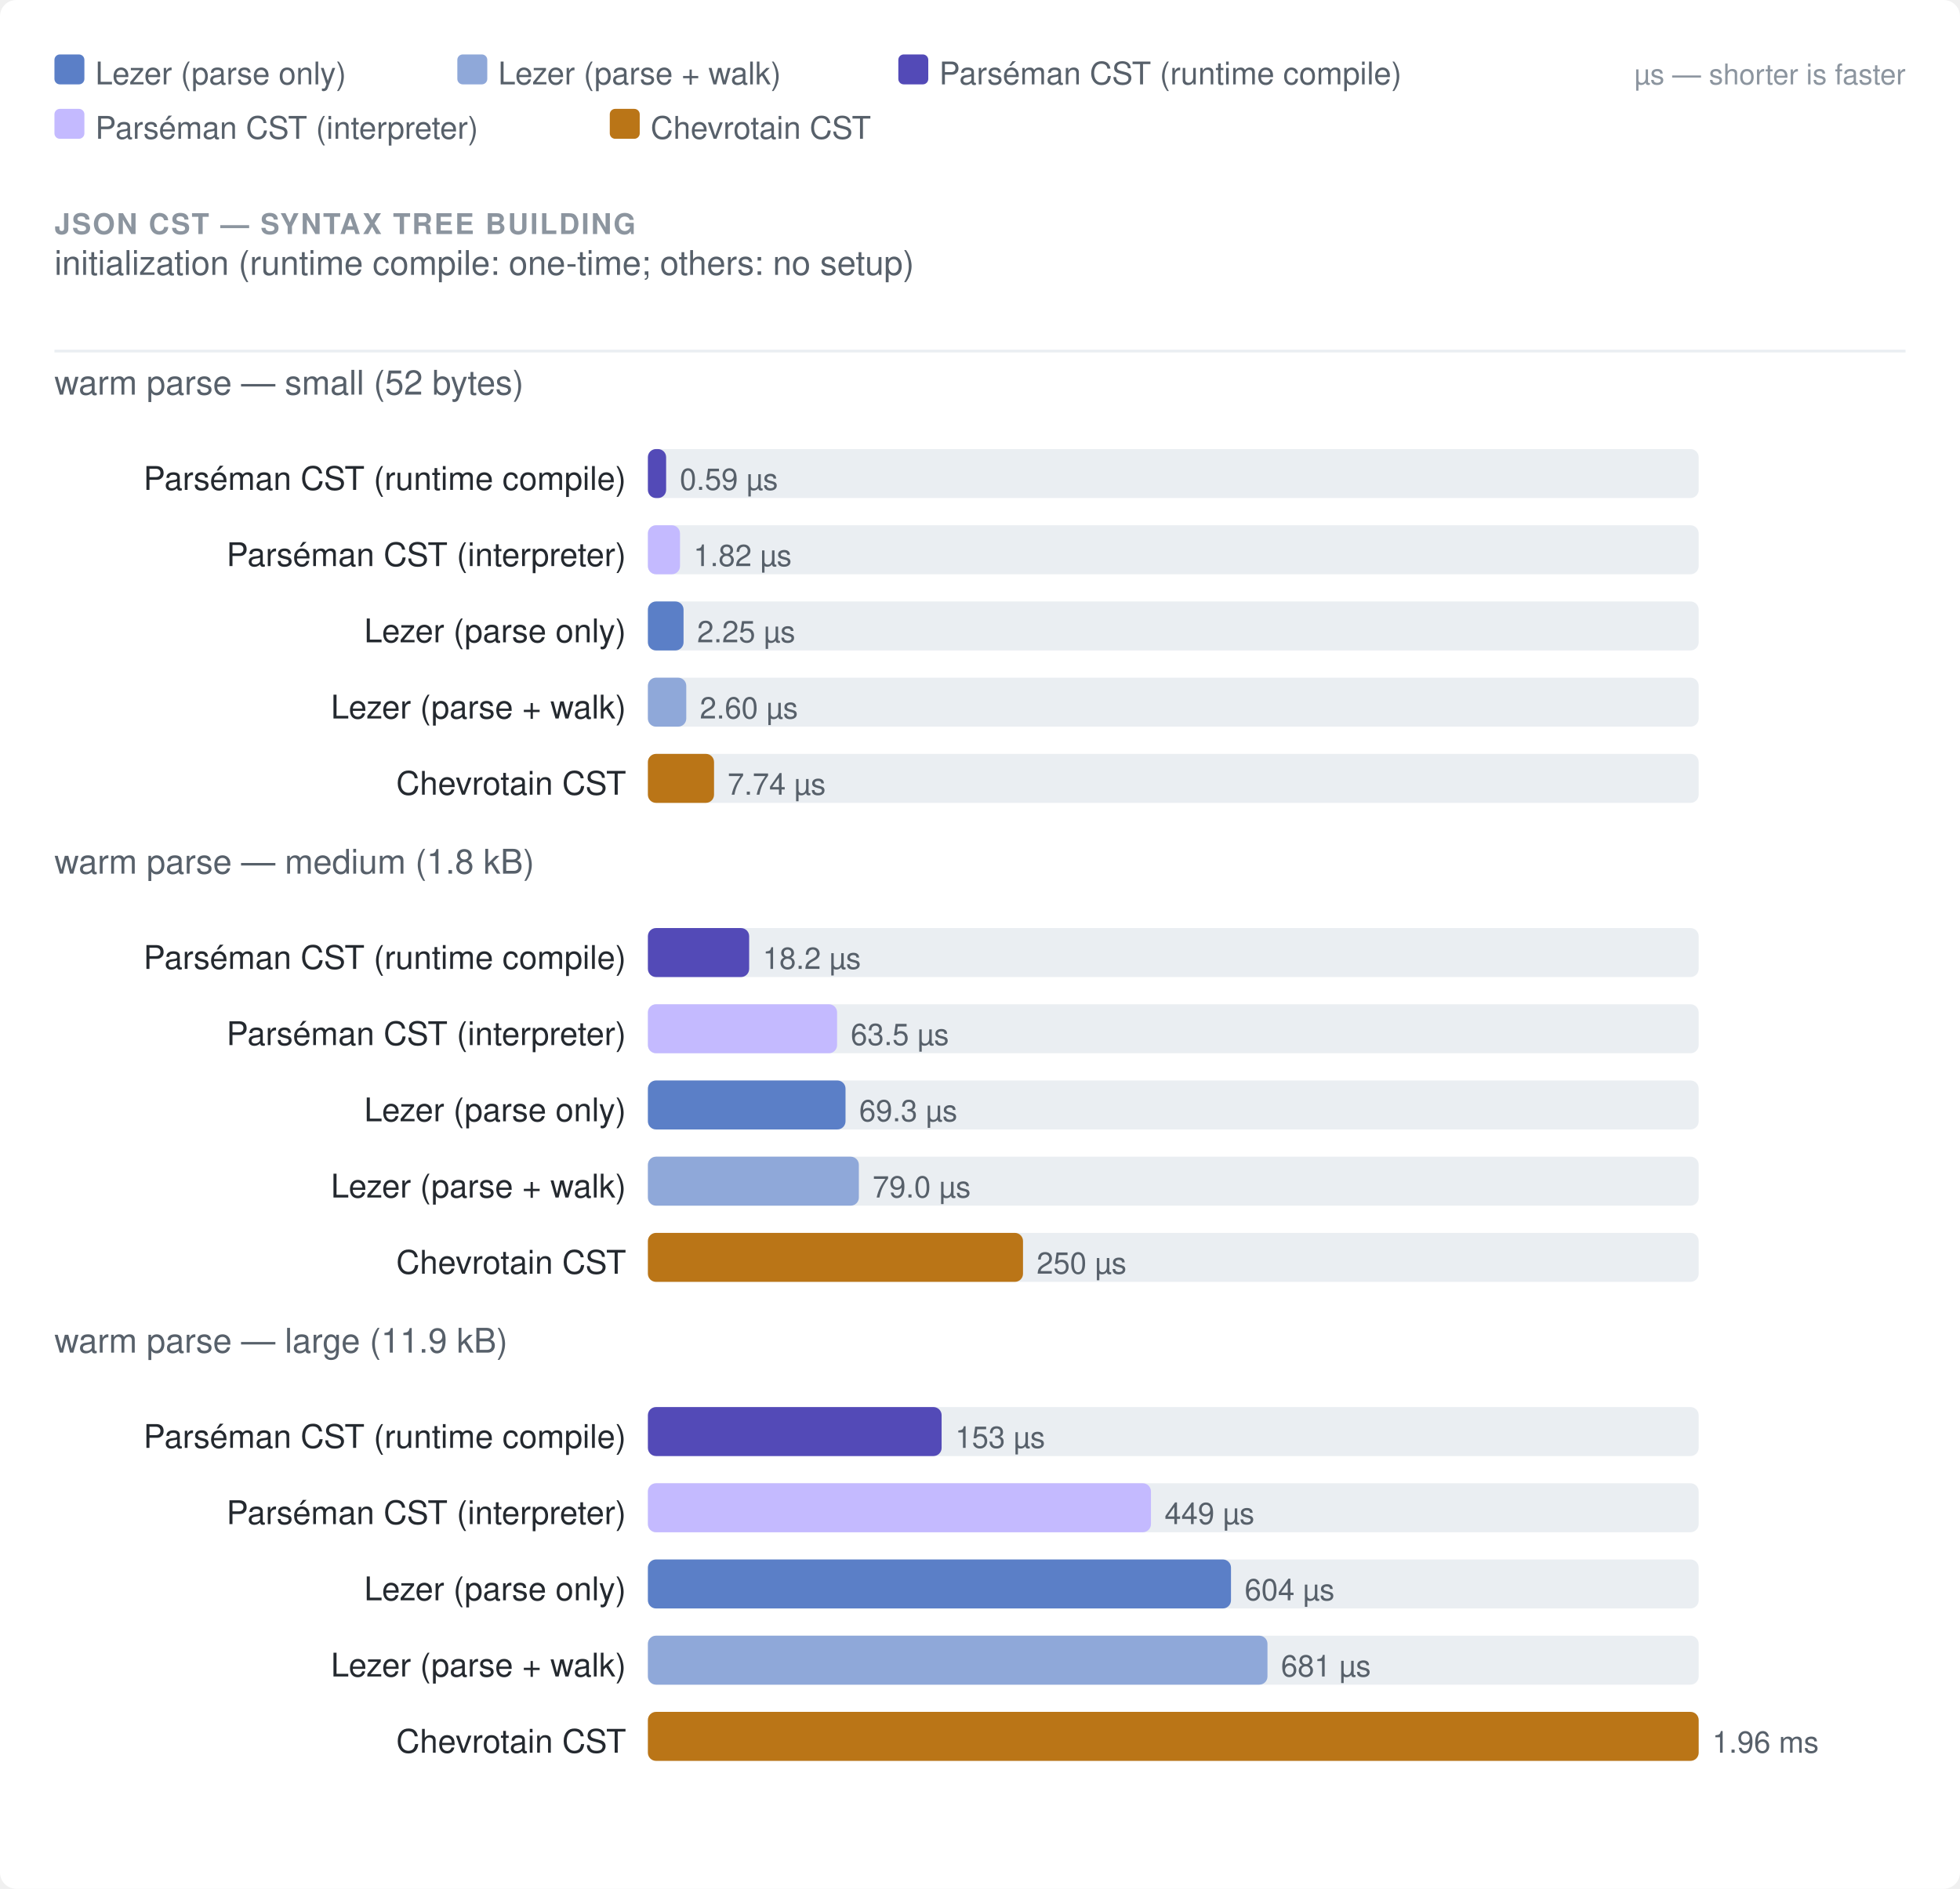
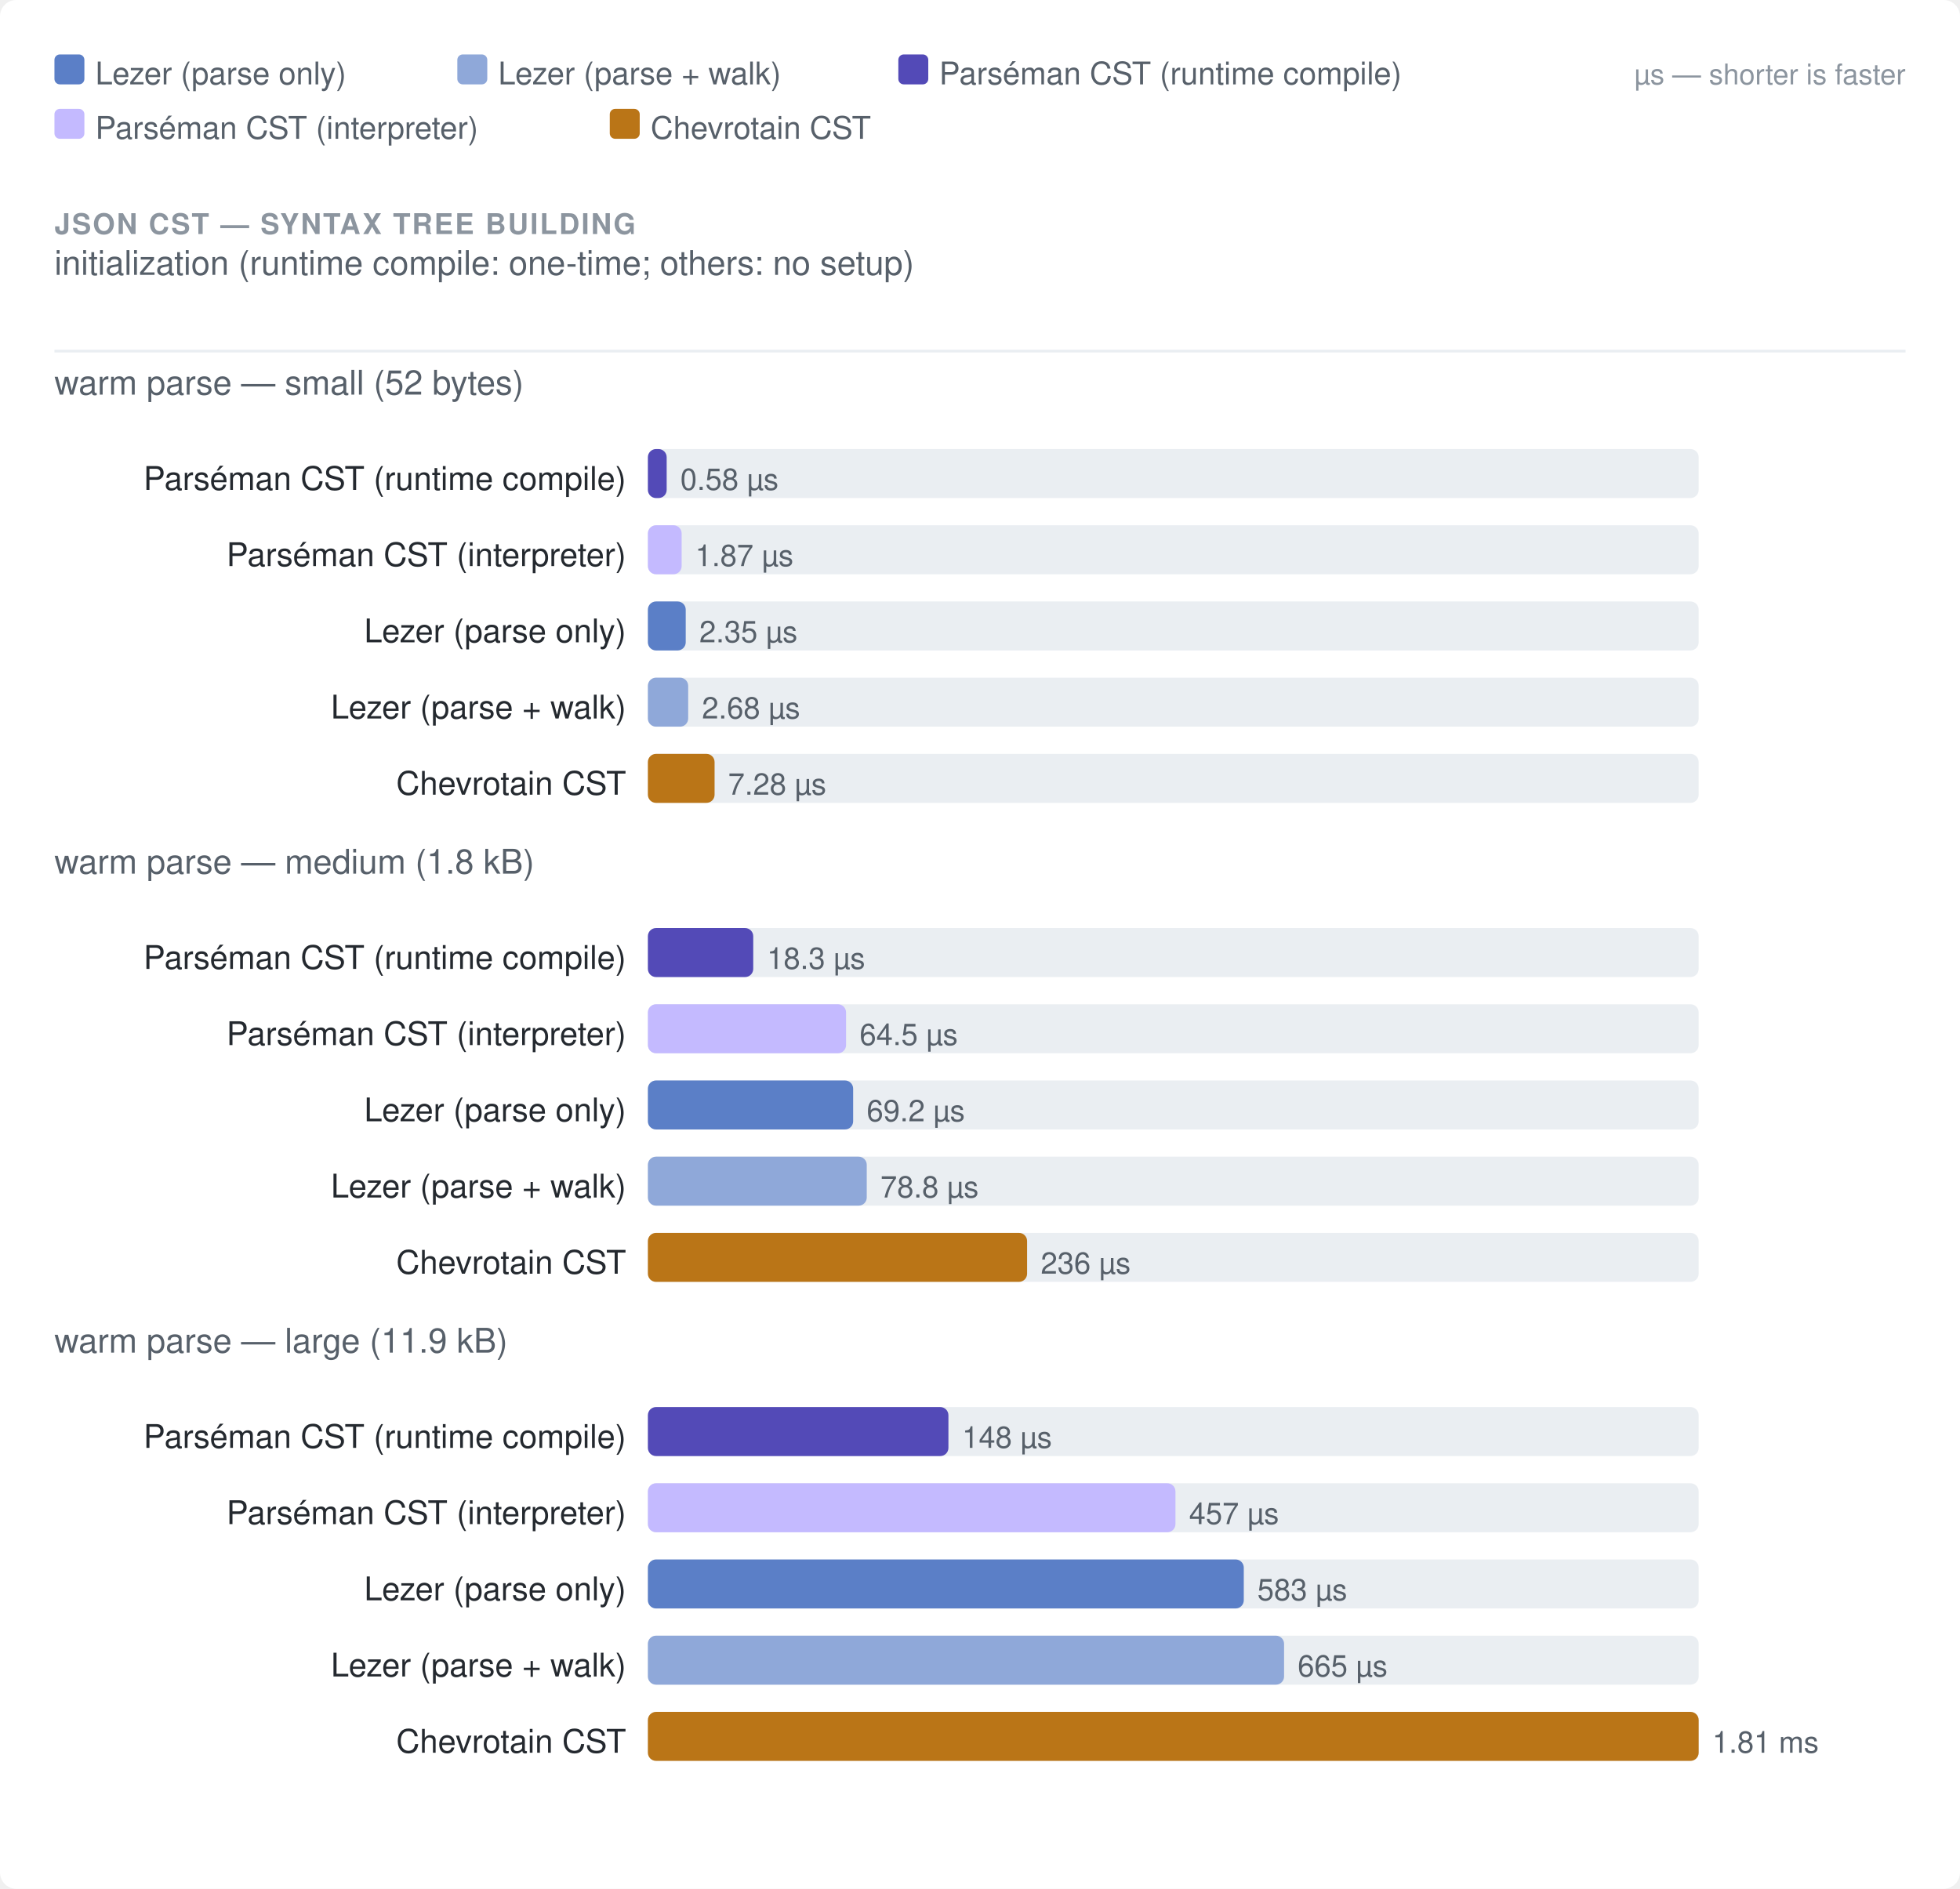
<svg xmlns="http://www.w3.org/2000/svg" viewBox="0 0 720 694" width="720" height="694">
  <rect width="720" height="694" fill="white" rx="6" />
  <rect x="20" y="20" width="11" height="11" rx="2" fill="#5B7FC7" />
  <text x="35" y="31" font-size="11.5" fill="#57606a" font-family="-apple-system,BlinkMacSystemFont,'Segoe UI',Helvetica,Arial,sans-serif">Lezer (parse only)</text>
  <rect x="168" y="20" width="11" height="11" rx="2" fill="#8FA8D9" />
  <text x="183" y="31" font-size="11.5" fill="#57606a" font-family="-apple-system,BlinkMacSystemFont,'Segoe UI',Helvetica,Arial,sans-serif">Lezer (parse + walk)</text>
  <rect x="330" y="20" width="11" height="11" rx="2" fill="#534AB7" />
  <text x="345" y="31" font-size="11.5" fill="#57606a" font-family="-apple-system,BlinkMacSystemFont,'Segoe UI',Helvetica,Arial,sans-serif">Parséman CST (runtime compile)</text>
  <rect x="20" y="40" width="11" height="11" rx="2" fill="#C4BAFF" />
  <text x="35" y="51" font-size="11.5" fill="#57606a" font-family="-apple-system,BlinkMacSystemFont,'Segoe UI',Helvetica,Arial,sans-serif">Parséman CST (interpreter)</text>
  <rect x="224" y="40" width="11" height="11" rx="2" fill="#BA7517" />
  <text x="239" y="51" font-size="11.5" fill="#57606a" font-family="-apple-system,BlinkMacSystemFont,'Segoe UI',Helvetica,Arial,sans-serif">Chevrotain CST</text>
  <text x="700" y="31" font-size="10.5" fill="#8c959f" text-anchor="end" font-family="-apple-system,BlinkMacSystemFont,'Segoe UI',Helvetica,Arial,sans-serif">µs — shorter is faster</text>
  <text x="20" y="86" font-size="10.5" font-weight="600" fill="#8c959f" letter-spacing="0.06em" font-family="-apple-system,BlinkMacSystemFont,'Segoe UI',Helvetica,Arial,sans-serif">JSON CST — SYNTAX TREE BUILDING</text>
  <text x="20" y="101" font-size="12.5" fill="#57606a" font-family="-apple-system,BlinkMacSystemFont,'Segoe UI',Helvetica,Arial,sans-serif">initialization (runtime compile: one-time; others: no setup)</text>
  <line x1="20" y1="129" x2="700" y2="129" stroke="#eaeef2" stroke-width="1" />
  <text x="20" y="145" font-size="12.5" fill="#57606a" font-family="-apple-system,BlinkMacSystemFont,'Segoe UI',Helvetica,Arial,sans-serif">warm parse — small  (52 bytes)</text>
  <text x="230" y="180" text-anchor="end" font-size="12" fill="#24292f" font-family="-apple-system,BlinkMacSystemFont,'Segoe UI',Helvetica,Arial,sans-serif">Parséman CST (runtime compile)</text>
  <rect x="238" y="165" width="386" height="18" rx="3" fill="#eaeef2" />
-   <rect x="238" y="165" width="6.7" height="18" rx="3" fill="#534AB7" />
-   <text x="249.71" y="180" font-size="11" fill="#57606a" font-family="-apple-system,BlinkMacSystemFont,'Segoe UI',Helvetica,Arial,sans-serif">0.59 µs</text>
+   <rect x="238" y="165" width="6.9" height="18" rx="3" fill="#534AB7" />
+   <text x="249.916" y="180" font-size="11" fill="#57606a" font-family="-apple-system,BlinkMacSystemFont,'Segoe UI',Helvetica,Arial,sans-serif">0.58 µs</text>
  <text x="230" y="208" text-anchor="end" font-size="12" fill="#24292f" font-family="-apple-system,BlinkMacSystemFont,'Segoe UI',Helvetica,Arial,sans-serif">Parséman CST (interpreter)</text>
  <rect x="238" y="193" width="386" height="18" rx="3" fill="#eaeef2" />
-   <rect x="238" y="193" width="11.8" height="18" rx="3" fill="#C4BAFF" />
-   <text x="254.751" y="208" font-size="11" fill="#57606a" font-family="-apple-system,BlinkMacSystemFont,'Segoe UI',Helvetica,Arial,sans-serif">1.82 µs</text>
+   <rect x="238" y="193" width="12.4" height="18" rx="3" fill="#C4BAFF" />
+   <text x="255.387" y="208" font-size="11" fill="#57606a" font-family="-apple-system,BlinkMacSystemFont,'Segoe UI',Helvetica,Arial,sans-serif">1.87 µs</text>
  <text x="230" y="236" text-anchor="end" font-size="12" fill="#24292f" font-family="-apple-system,BlinkMacSystemFont,'Segoe UI',Helvetica,Arial,sans-serif">Lezer (parse only)</text>
  <rect x="238" y="221" width="386" height="18" rx="3" fill="#eaeef2" />
-   <rect x="238" y="221" width="13.1" height="18" rx="3" fill="#5B7FC7" />
-   <text x="256.076" y="236" font-size="11" fill="#57606a" font-family="-apple-system,BlinkMacSystemFont,'Segoe UI',Helvetica,Arial,sans-serif">2.25 µs</text>
+   <rect x="238" y="221" width="13.9" height="18" rx="3" fill="#5B7FC7" />
+   <text x="256.882" y="236" font-size="11" fill="#57606a" font-family="-apple-system,BlinkMacSystemFont,'Segoe UI',Helvetica,Arial,sans-serif">2.35 µs</text>
  <text x="230" y="264" text-anchor="end" font-size="12" fill="#24292f" font-family="-apple-system,BlinkMacSystemFont,'Segoe UI',Helvetica,Arial,sans-serif">Lezer (parse + walk)</text>
  <rect x="238" y="249" width="386" height="18" rx="3" fill="#eaeef2" />
-   <rect x="238" y="249" width="14.1" height="18" rx="3" fill="#8FA8D9" />
-   <text x="257.064" y="264" font-size="11" fill="#57606a" font-family="-apple-system,BlinkMacSystemFont,'Segoe UI',Helvetica,Arial,sans-serif">2.60 µs</text>
+   <rect x="238" y="249" width="14.8" height="18" rx="3" fill="#8FA8D9" />
+   <text x="257.846" y="264" font-size="11" fill="#57606a" font-family="-apple-system,BlinkMacSystemFont,'Segoe UI',Helvetica,Arial,sans-serif">2.68 µs</text>
  <text x="230" y="292" text-anchor="end" font-size="12" fill="#24292f" font-family="-apple-system,BlinkMacSystemFont,'Segoe UI',Helvetica,Arial,sans-serif">Chevrotain CST</text>
  <rect x="238" y="277" width="386" height="18" rx="3" fill="#eaeef2" />
-   <rect x="238" y="277" width="24.3" height="18" rx="3" fill="#BA7517" />
-   <text x="267.259" y="292" font-size="11" fill="#57606a" font-family="-apple-system,BlinkMacSystemFont,'Segoe UI',Helvetica,Arial,sans-serif">7.74 µs</text>
+   <rect x="238" y="277" width="24.5" height="18" rx="3" fill="#BA7517" />
+   <text x="267.457" y="292" font-size="11" fill="#57606a" font-family="-apple-system,BlinkMacSystemFont,'Segoe UI',Helvetica,Arial,sans-serif">7.28 µs</text>
  <text x="20" y="321" font-size="12.5" fill="#57606a" font-family="-apple-system,BlinkMacSystemFont,'Segoe UI',Helvetica,Arial,sans-serif">warm parse — medium  (1.8 kB)</text>
  <text x="230" y="356" text-anchor="end" font-size="12" fill="#24292f" font-family="-apple-system,BlinkMacSystemFont,'Segoe UI',Helvetica,Arial,sans-serif">Parséman CST (runtime compile)</text>
  <rect x="238" y="341" width="386" height="18" rx="3" fill="#eaeef2" />
-   <rect x="238" y="341" width="37.2" height="18" rx="3" fill="#534AB7" />
-   <text x="280.177" y="356" font-size="11" fill="#57606a" font-family="-apple-system,BlinkMacSystemFont,'Segoe UI',Helvetica,Arial,sans-serif">18.2 µs</text>
+   <rect x="238" y="341" width="38.7" height="18" rx="3" fill="#534AB7" />
+   <text x="281.731" y="356" font-size="11" fill="#57606a" font-family="-apple-system,BlinkMacSystemFont,'Segoe UI',Helvetica,Arial,sans-serif">18.3 µs</text>
  <text x="230" y="384" text-anchor="end" font-size="12" fill="#24292f" font-family="-apple-system,BlinkMacSystemFont,'Segoe UI',Helvetica,Arial,sans-serif">Parséman CST (interpreter)</text>
  <rect x="238" y="369" width="386" height="18" rx="3" fill="#eaeef2" />
-   <rect x="238" y="369" width="69.5" height="18" rx="3" fill="#C4BAFF" />
-   <text x="312.513" y="384" font-size="11" fill="#57606a" font-family="-apple-system,BlinkMacSystemFont,'Segoe UI',Helvetica,Arial,sans-serif">63.5 µs</text>
+   <rect x="238" y="369" width="72.8" height="18" rx="3" fill="#C4BAFF" />
+   <text x="315.768" y="384" font-size="11" fill="#57606a" font-family="-apple-system,BlinkMacSystemFont,'Segoe UI',Helvetica,Arial,sans-serif">64.5 µs</text>
  <text x="230" y="412" text-anchor="end" font-size="12" fill="#24292f" font-family="-apple-system,BlinkMacSystemFont,'Segoe UI',Helvetica,Arial,sans-serif">Lezer (parse only)</text>
  <rect x="238" y="397" width="386" height="18" rx="3" fill="#eaeef2" />
-   <rect x="238" y="397" width="72.6" height="18" rx="3" fill="#5B7FC7" />
-   <text x="315.606" y="412" font-size="11" fill="#57606a" font-family="-apple-system,BlinkMacSystemFont,'Segoe UI',Helvetica,Arial,sans-serif">69.3 µs</text>
+   <rect x="238" y="397" width="75.4" height="18" rx="3" fill="#5B7FC7" />
+   <text x="318.373" y="412" font-size="11" fill="#57606a" font-family="-apple-system,BlinkMacSystemFont,'Segoe UI',Helvetica,Arial,sans-serif">69.2 µs</text>
  <text x="230" y="440" text-anchor="end" font-size="12" fill="#24292f" font-family="-apple-system,BlinkMacSystemFont,'Segoe UI',Helvetica,Arial,sans-serif">Lezer (parse + walk)</text>
  <rect x="238" y="425" width="386" height="18" rx="3" fill="#eaeef2" />
-   <rect x="238" y="425" width="77.5" height="18" rx="3" fill="#8FA8D9" />
-   <text x="320.518" y="440" font-size="11" fill="#57606a" font-family="-apple-system,BlinkMacSystemFont,'Segoe UI',Helvetica,Arial,sans-serif">79.0 µs</text>
+   <rect x="238" y="425" width="80.4" height="18" rx="3" fill="#8FA8D9" />
+   <text x="323.417" y="440" font-size="11" fill="#57606a" font-family="-apple-system,BlinkMacSystemFont,'Segoe UI',Helvetica,Arial,sans-serif">78.8 µs</text>
  <text x="230" y="468" text-anchor="end" font-size="12" fill="#24292f" font-family="-apple-system,BlinkMacSystemFont,'Segoe UI',Helvetica,Arial,sans-serif">Chevrotain CST</text>
  <rect x="238" y="453" width="386" height="18" rx="3" fill="#eaeef2" />
-   <rect x="238" y="453" width="137.8" height="18" rx="3" fill="#BA7517" />
-   <text x="380.801" y="468" font-size="11" fill="#57606a" font-family="-apple-system,BlinkMacSystemFont,'Segoe UI',Helvetica,Arial,sans-serif">250 µs</text>
+   <rect x="238" y="453" width="139.3" height="18" rx="3" fill="#BA7517" />
+   <text x="382.315" y="468" font-size="11" fill="#57606a" font-family="-apple-system,BlinkMacSystemFont,'Segoe UI',Helvetica,Arial,sans-serif">236 µs</text>
  <text x="20" y="497" font-size="12.5" fill="#57606a" font-family="-apple-system,BlinkMacSystemFont,'Segoe UI',Helvetica,Arial,sans-serif">warm parse — large  (11.9 kB)</text>
  <text x="230" y="532" text-anchor="end" font-size="12" fill="#24292f" font-family="-apple-system,BlinkMacSystemFont,'Segoe UI',Helvetica,Arial,sans-serif">Parséman CST (runtime compile)</text>
  <rect x="238" y="517" width="386" height="18" rx="3" fill="#eaeef2" />
-   <rect x="238" y="517" width="107.9" height="18" rx="3" fill="#534AB7" />
-   <text x="350.904" y="532" font-size="11" fill="#57606a" font-family="-apple-system,BlinkMacSystemFont,'Segoe UI',Helvetica,Arial,sans-serif">153 µs</text>
+   <rect x="238" y="517" width="110.4" height="18" rx="3" fill="#534AB7" />
+   <text x="353.418" y="532" font-size="11" fill="#57606a" font-family="-apple-system,BlinkMacSystemFont,'Segoe UI',Helvetica,Arial,sans-serif">148 µs</text>
  <text x="230" y="560" text-anchor="end" font-size="12" fill="#24292f" font-family="-apple-system,BlinkMacSystemFont,'Segoe UI',Helvetica,Arial,sans-serif">Parséman CST (interpreter)</text>
  <rect x="238" y="545" width="386" height="18" rx="3" fill="#eaeef2" />
-   <rect x="238" y="545" width="184.8" height="18" rx="3" fill="#C4BAFF" />
-   <text x="427.799" y="560" font-size="11" fill="#57606a" font-family="-apple-system,BlinkMacSystemFont,'Segoe UI',Helvetica,Arial,sans-serif">449 µs</text>
+   <rect x="238" y="545" width="193.8" height="18" rx="3" fill="#C4BAFF" />
+   <text x="436.793" y="560" font-size="11" fill="#57606a" font-family="-apple-system,BlinkMacSystemFont,'Segoe UI',Helvetica,Arial,sans-serif">457 µs</text>
  <text x="230" y="588" text-anchor="end" font-size="12" fill="#24292f" font-family="-apple-system,BlinkMacSystemFont,'Segoe UI',Helvetica,Arial,sans-serif">Lezer (parse only)</text>
  <rect x="238" y="573" width="386" height="18" rx="3" fill="#eaeef2" />
-   <rect x="238" y="573" width="214.2" height="18" rx="3" fill="#5B7FC7" />
-   <text x="457.218" y="588" font-size="11" fill="#57606a" font-family="-apple-system,BlinkMacSystemFont,'Segoe UI',Helvetica,Arial,sans-serif">604 µs</text>
+   <rect x="238" y="573" width="218.9" height="18" rx="3" fill="#5B7FC7" />
+   <text x="461.87" y="588" font-size="11" fill="#57606a" font-family="-apple-system,BlinkMacSystemFont,'Segoe UI',Helvetica,Arial,sans-serif">583 µs</text>
  <text x="230" y="616" text-anchor="end" font-size="12" fill="#24292f" font-family="-apple-system,BlinkMacSystemFont,'Segoe UI',Helvetica,Arial,sans-serif">Lezer (parse + walk)</text>
  <rect x="238" y="601" width="386" height="18" rx="3" fill="#eaeef2" />
-   <rect x="238" y="601" width="227.6" height="18" rx="3" fill="#8FA8D9" />
-   <text x="470.563" y="616" font-size="11" fill="#57606a" font-family="-apple-system,BlinkMacSystemFont,'Segoe UI',Helvetica,Arial,sans-serif">681 µs</text>
+   <rect x="238" y="601" width="233.7" height="18" rx="3" fill="#8FA8D9" />
+   <text x="476.697" y="616" font-size="11" fill="#57606a" font-family="-apple-system,BlinkMacSystemFont,'Segoe UI',Helvetica,Arial,sans-serif">665 µs</text>
  <text x="230" y="644" text-anchor="end" font-size="12" fill="#24292f" font-family="-apple-system,BlinkMacSystemFont,'Segoe UI',Helvetica,Arial,sans-serif">Chevrotain CST</text>
  <rect x="238" y="629" width="386" height="18" rx="3" fill="#eaeef2" />
  <rect x="238" y="629" width="386.0" height="18" rx="3" fill="#BA7517" />
-   <text x="629" y="644" font-size="11" fill="#57606a" font-family="-apple-system,BlinkMacSystemFont,'Segoe UI',Helvetica,Arial,sans-serif">1.96 ms</text>
+   <text x="629" y="644" font-size="11" fill="#57606a" font-family="-apple-system,BlinkMacSystemFont,'Segoe UI',Helvetica,Arial,sans-serif">1.81 ms</text>
</svg>
